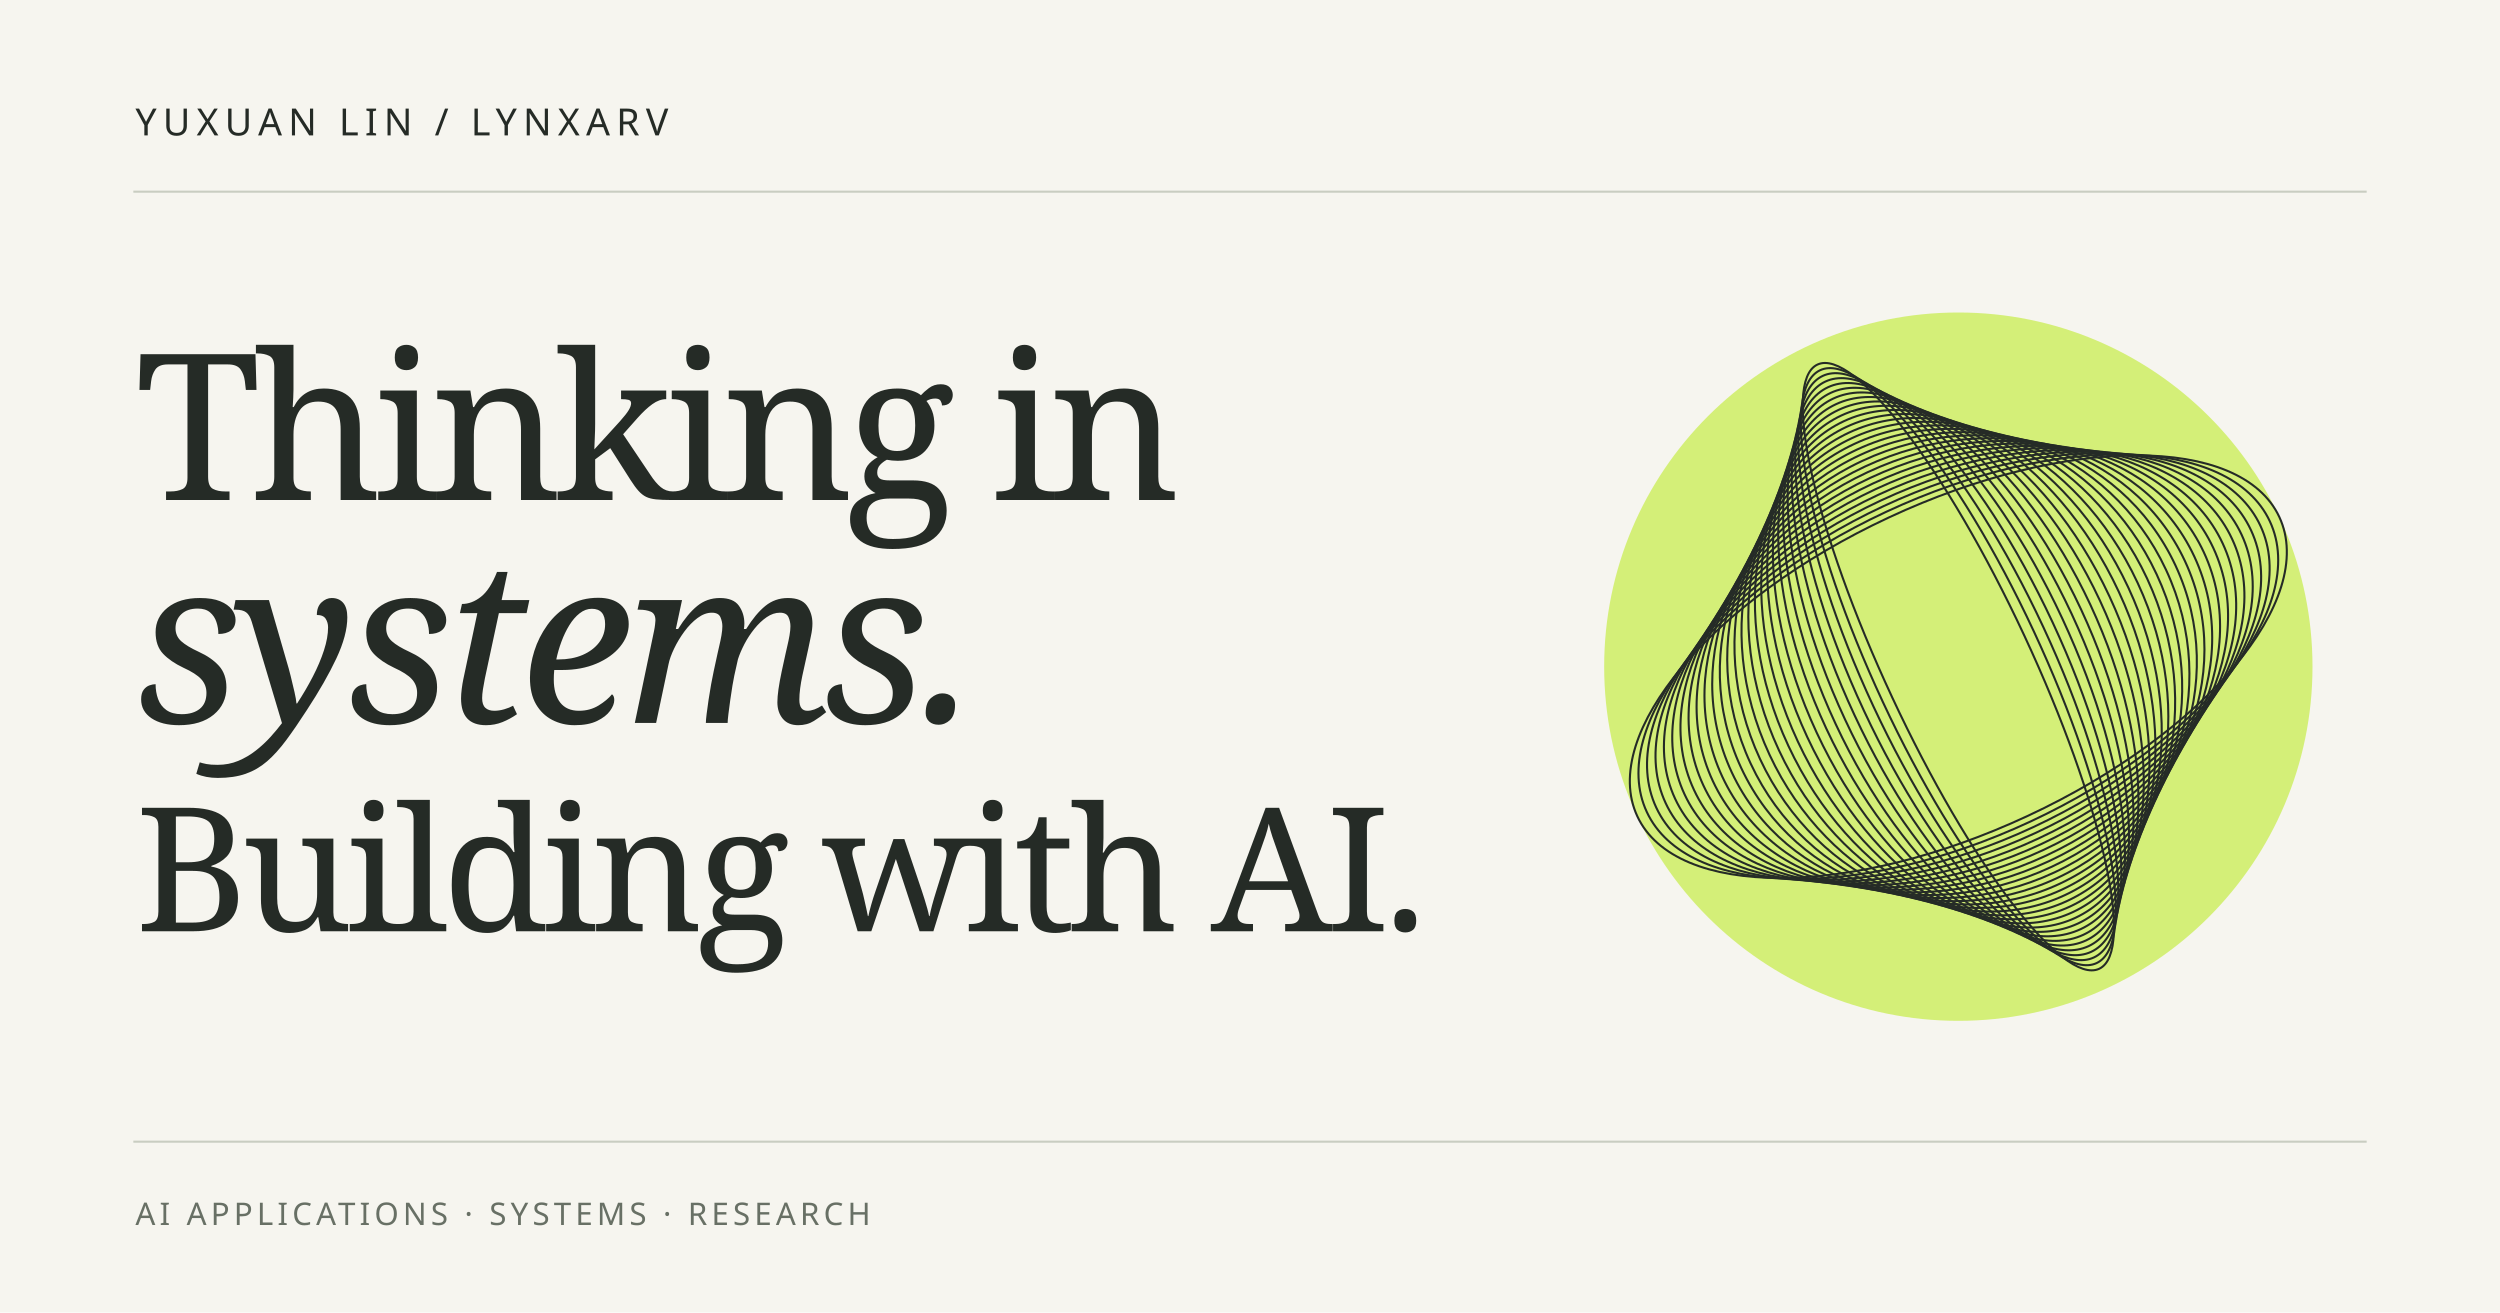
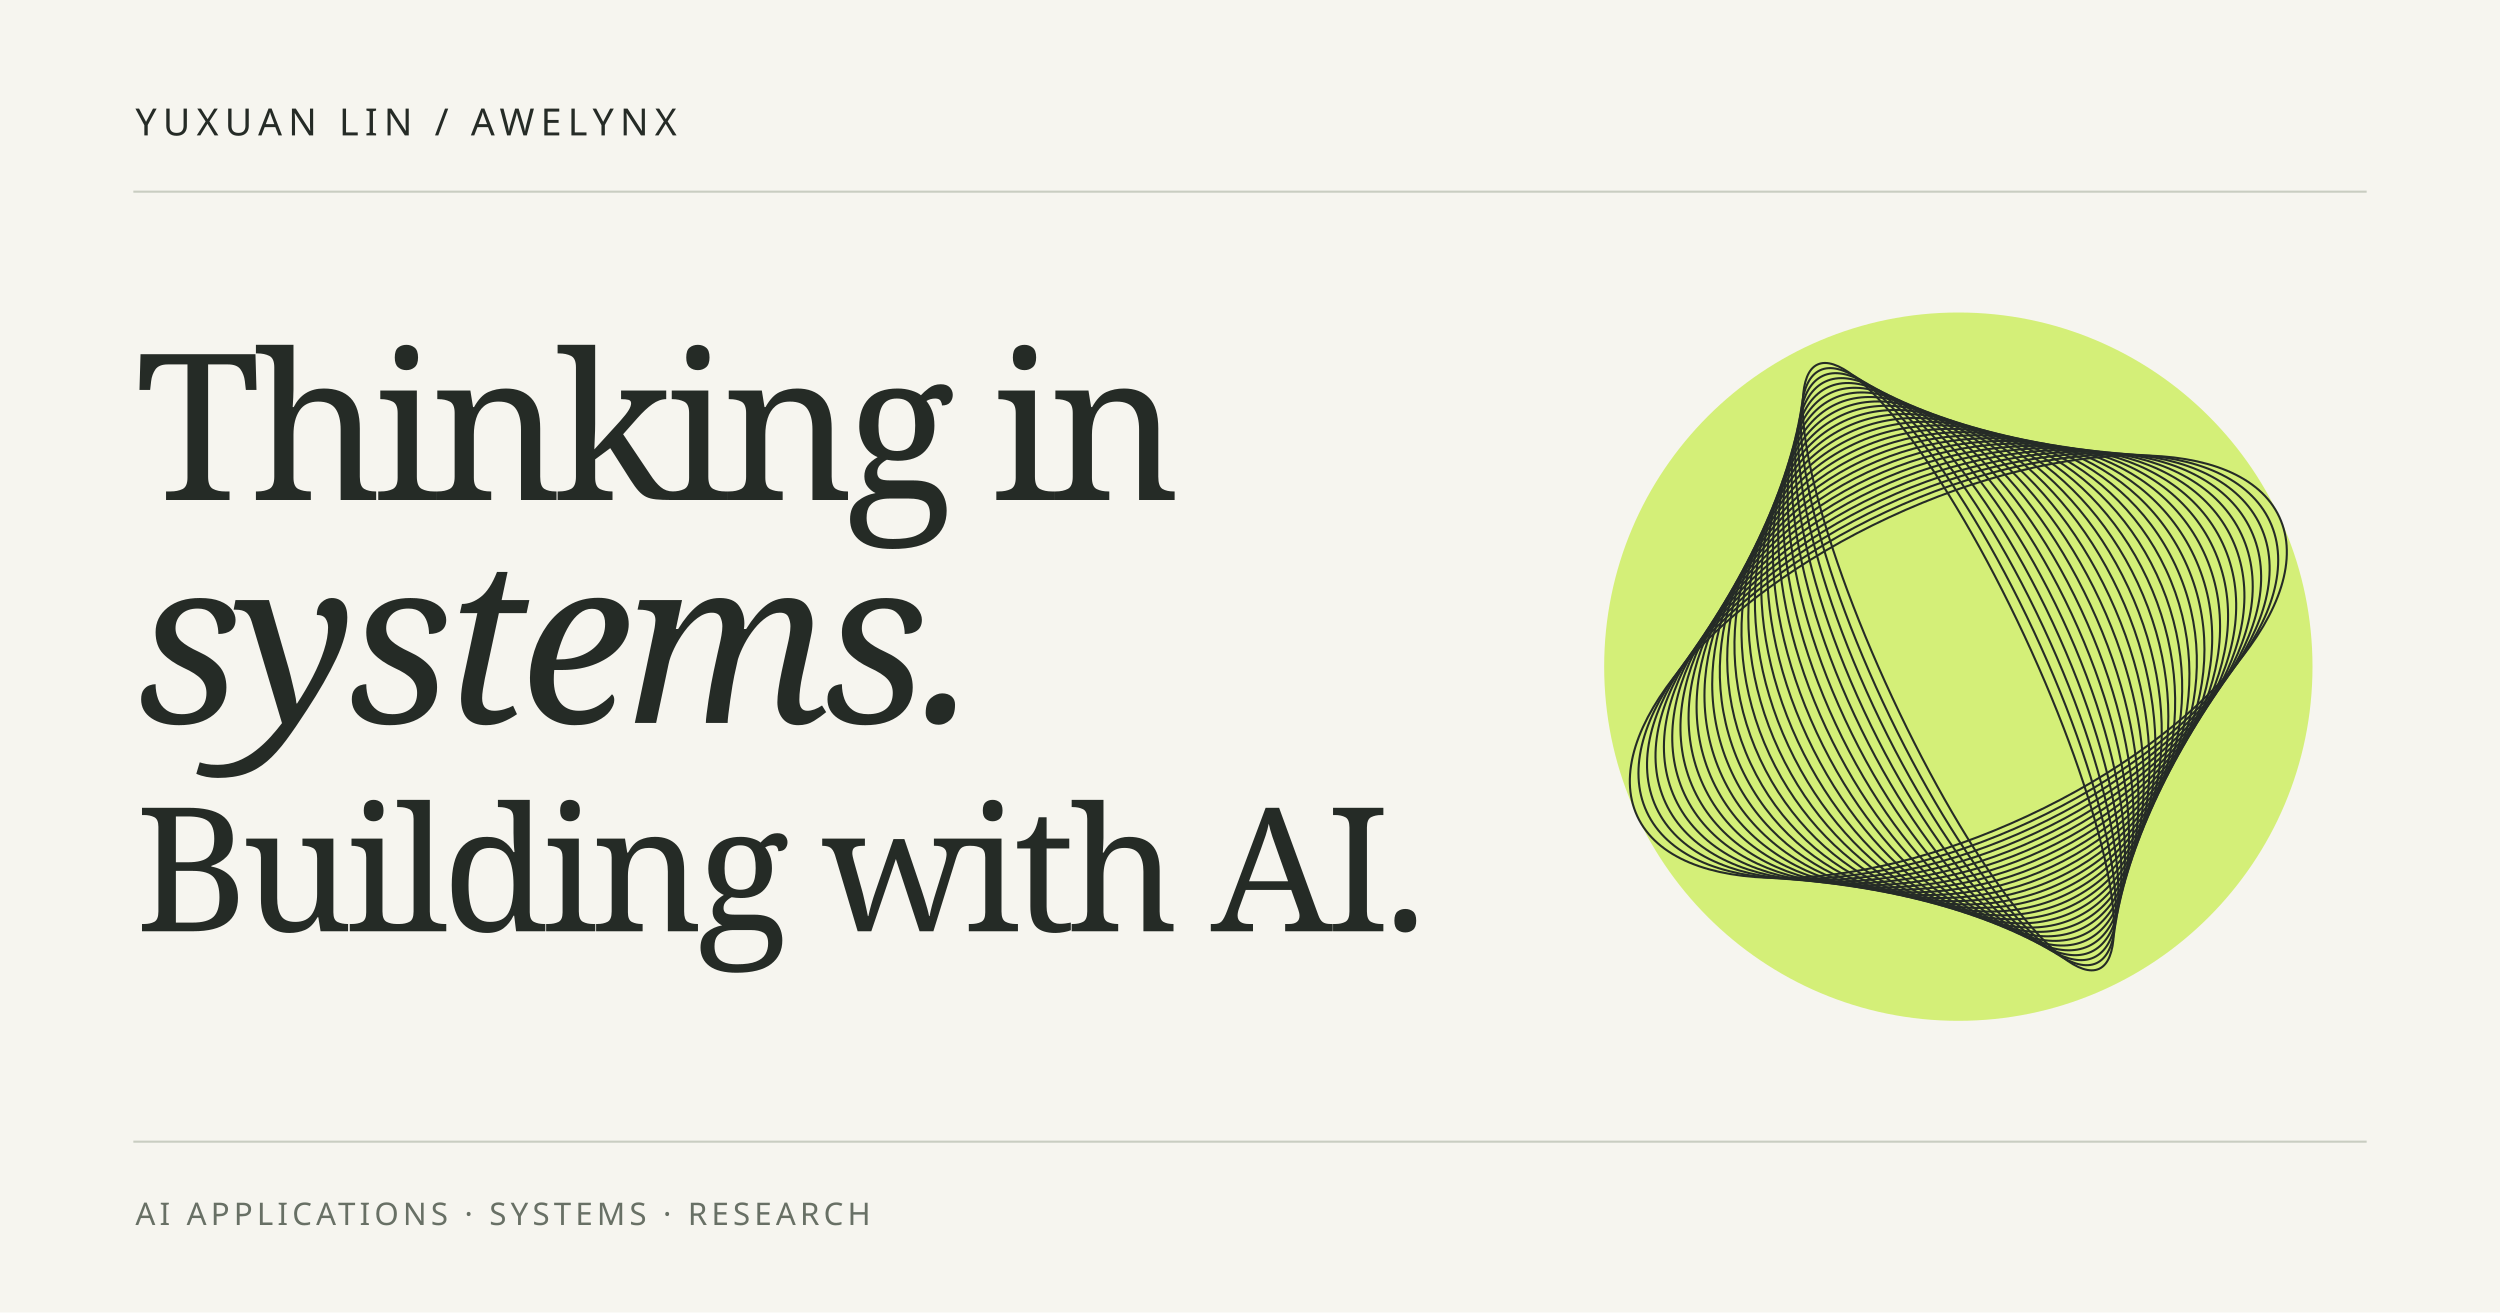
<svg xmlns="http://www.w3.org/2000/svg" width="1200" height="630">
  <rect width="1200" height="630" fill="#f6f5ef" />
  <path d="M64 92H1136M64 548H1136" stroke="#c9cdc1" />
-   <text x="65" y="65" font-size="18" letter-spacing="3" fill="#252b26" font-family="sans-serif">YUXUAN LIN / LYNXARV</text>
+   <text x="65" y="65" font-size="18" letter-spacing="3" fill="#252b26" font-family="sans-serif">YUXUAN LIN / AWELYNX</text>
  <circle cx="940" cy="320" r="170" fill="#d4ef78" />
  <ellipse cx="940" cy="320" rx="35" ry="160" fill="none" stroke="#252b26" stroke-width="1" transform="rotate(-25 940 320)" />
  <ellipse cx="940" cy="320" rx="40" ry="157" fill="none" stroke="#252b26" stroke-width="1" transform="rotate(-25 940 320)" />
  <ellipse cx="940" cy="320" rx="45" ry="154" fill="none" stroke="#252b26" stroke-width="1" transform="rotate(-25 940 320)" />
  <ellipse cx="940" cy="320" rx="50" ry="151" fill="none" stroke="#252b26" stroke-width="1" transform="rotate(-25 940 320)" />
  <ellipse cx="940" cy="320" rx="55" ry="148" fill="none" stroke="#252b26" stroke-width="1" transform="rotate(-25 940 320)" />
  <ellipse cx="940" cy="320" rx="60" ry="145" fill="none" stroke="#252b26" stroke-width="1" transform="rotate(-25 940 320)" />
  <ellipse cx="940" cy="320" rx="65" ry="142" fill="none" stroke="#252b26" stroke-width="1" transform="rotate(-25 940 320)" />
  <ellipse cx="940" cy="320" rx="70" ry="139" fill="none" stroke="#252b26" stroke-width="1" transform="rotate(-25 940 320)" />
  <ellipse cx="940" cy="320" rx="75" ry="136" fill="none" stroke="#252b26" stroke-width="1" transform="rotate(-25 940 320)" />
  <ellipse cx="940" cy="320" rx="80" ry="133" fill="none" stroke="#252b26" stroke-width="1" transform="rotate(-25 940 320)" />
  <ellipse cx="940" cy="320" rx="85" ry="130" fill="none" stroke="#252b26" stroke-width="1" transform="rotate(-25 940 320)" />
  <ellipse cx="940" cy="320" rx="90" ry="127" fill="none" stroke="#252b26" stroke-width="1" transform="rotate(-25 940 320)" />
  <ellipse cx="940" cy="320" rx="95" ry="124" fill="none" stroke="#252b26" stroke-width="1" transform="rotate(-25 940 320)" />
  <ellipse cx="940" cy="320" rx="100" ry="121" fill="none" stroke="#252b26" stroke-width="1" transform="rotate(-25 940 320)" />
  <ellipse cx="940" cy="320" rx="105" ry="118" fill="none" stroke="#252b26" stroke-width="1" transform="rotate(-25 940 320)" />
  <ellipse cx="940" cy="320" rx="110" ry="115" fill="none" stroke="#252b26" stroke-width="1" transform="rotate(-25 940 320)" />
  <ellipse cx="940" cy="320" rx="115" ry="112" fill="none" stroke="#252b26" stroke-width="1" transform="rotate(-25 940 320)" />
  <ellipse cx="940" cy="320" rx="120" ry="109" fill="none" stroke="#252b26" stroke-width="1" transform="rotate(-25 940 320)" />
  <ellipse cx="940" cy="320" rx="125" ry="106" fill="none" stroke="#252b26" stroke-width="1" transform="rotate(-25 940 320)" />
  <ellipse cx="940" cy="320" rx="130" ry="103" fill="none" stroke="#252b26" stroke-width="1" transform="rotate(-25 940 320)" />
  <ellipse cx="940" cy="320" rx="135" ry="100" fill="none" stroke="#252b26" stroke-width="1" transform="rotate(-25 940 320)" />
  <ellipse cx="940" cy="320" rx="140" ry="97" fill="none" stroke="#252b26" stroke-width="1" transform="rotate(-25 940 320)" />
  <ellipse cx="940" cy="320" rx="145" ry="94" fill="none" stroke="#252b26" stroke-width="1" transform="rotate(-25 940 320)" />
  <ellipse cx="940" cy="320" rx="150" ry="91" fill="none" stroke="#252b26" stroke-width="1" transform="rotate(-25 940 320)" />
  <ellipse cx="940" cy="320" rx="155" ry="88" fill="none" stroke="#252b26" stroke-width="1" transform="rotate(-25 940 320)" />
  <ellipse cx="940" cy="320" rx="160" ry="85" fill="none" stroke="#252b26" stroke-width="1" transform="rotate(-25 940 320)" />
  <ellipse cx="940" cy="320" rx="165" ry="82" fill="none" stroke="#252b26" stroke-width="1" transform="rotate(-25 940 320)" />
  <ellipse cx="940" cy="320" rx="170" ry="79" fill="none" stroke="#252b26" stroke-width="1" transform="rotate(-25 940 320)" />
  <text x="65" y="240" font-family="Georgia,serif" font-size="98" fill="#252b26" letter-spacing="-4">Thinking in</text>
  <text x="65" y="347" font-family="Georgia,serif" font-style="italic" font-size="110" fill="#252b26" letter-spacing="-4">systems.</text>
  <text x="65" y="447" font-family="Georgia,serif" font-size="83" fill="#252b26" letter-spacing="-3">Building with AI.</text>
  <text x="65" y="588" font-family="sans-serif" font-size="15" letter-spacing="2" fill="#687065">AI APPLICATIONS · SYSTEMS · RESEARCH</text>
</svg>
